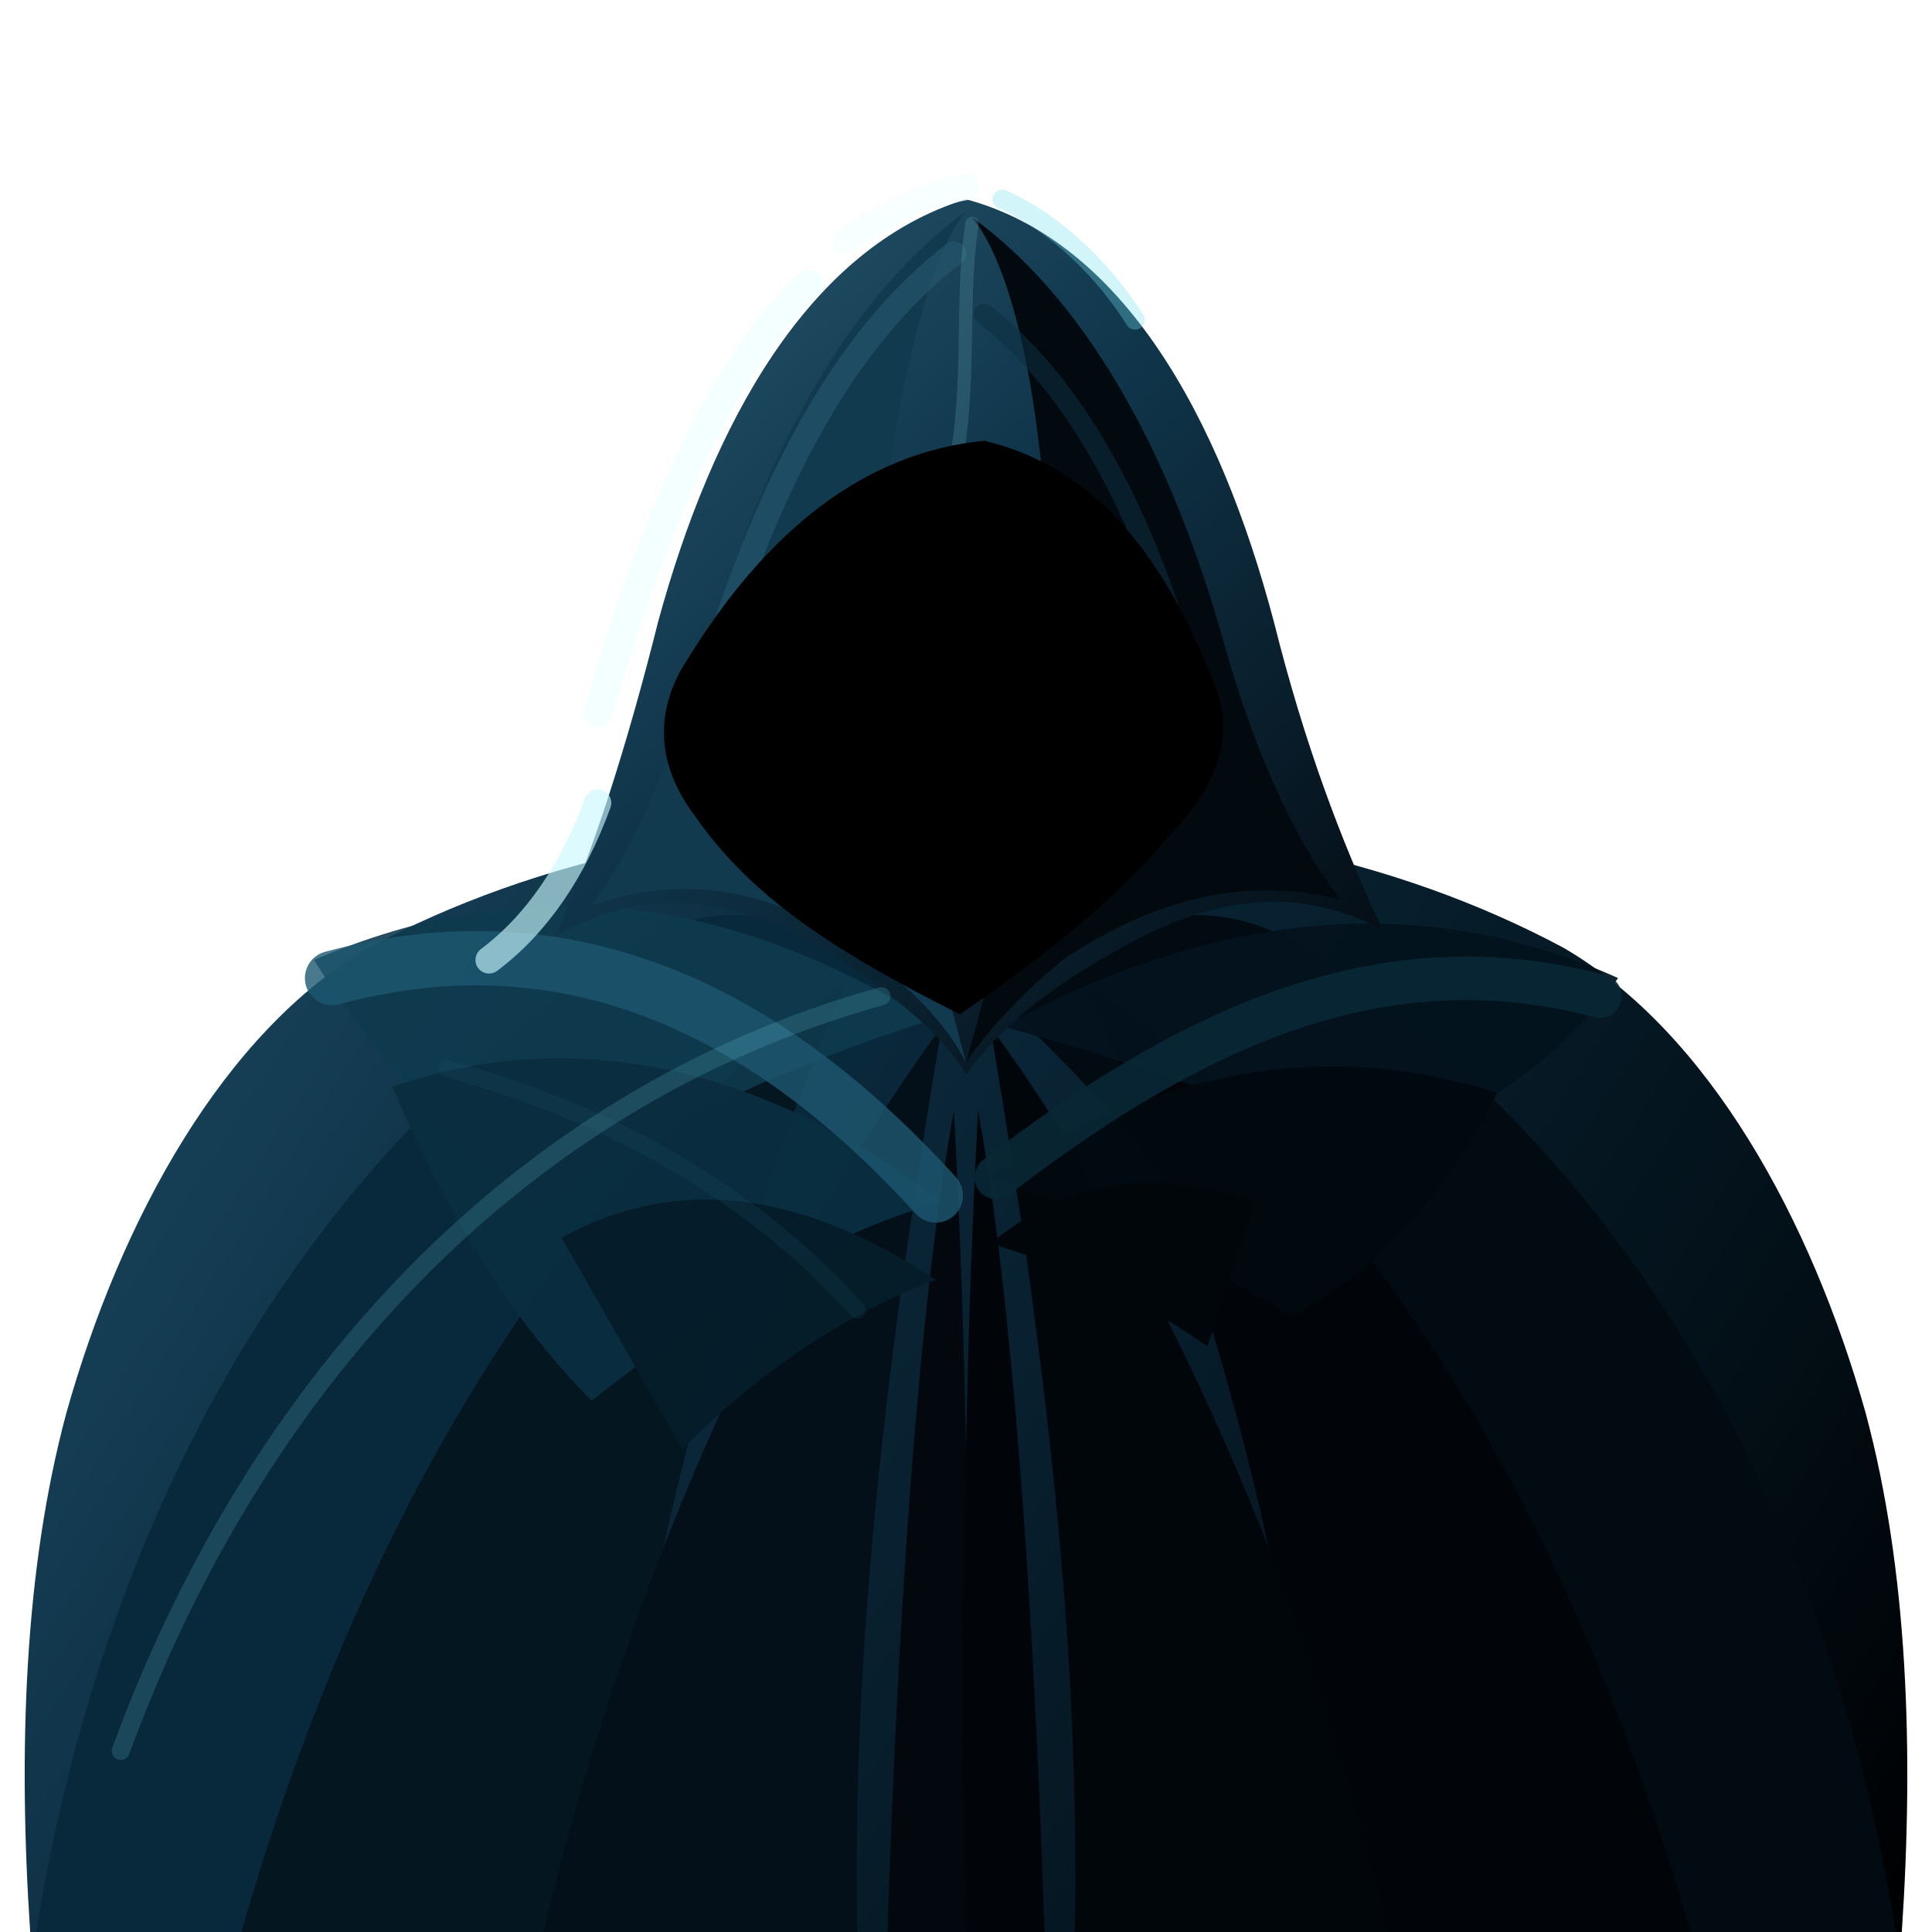
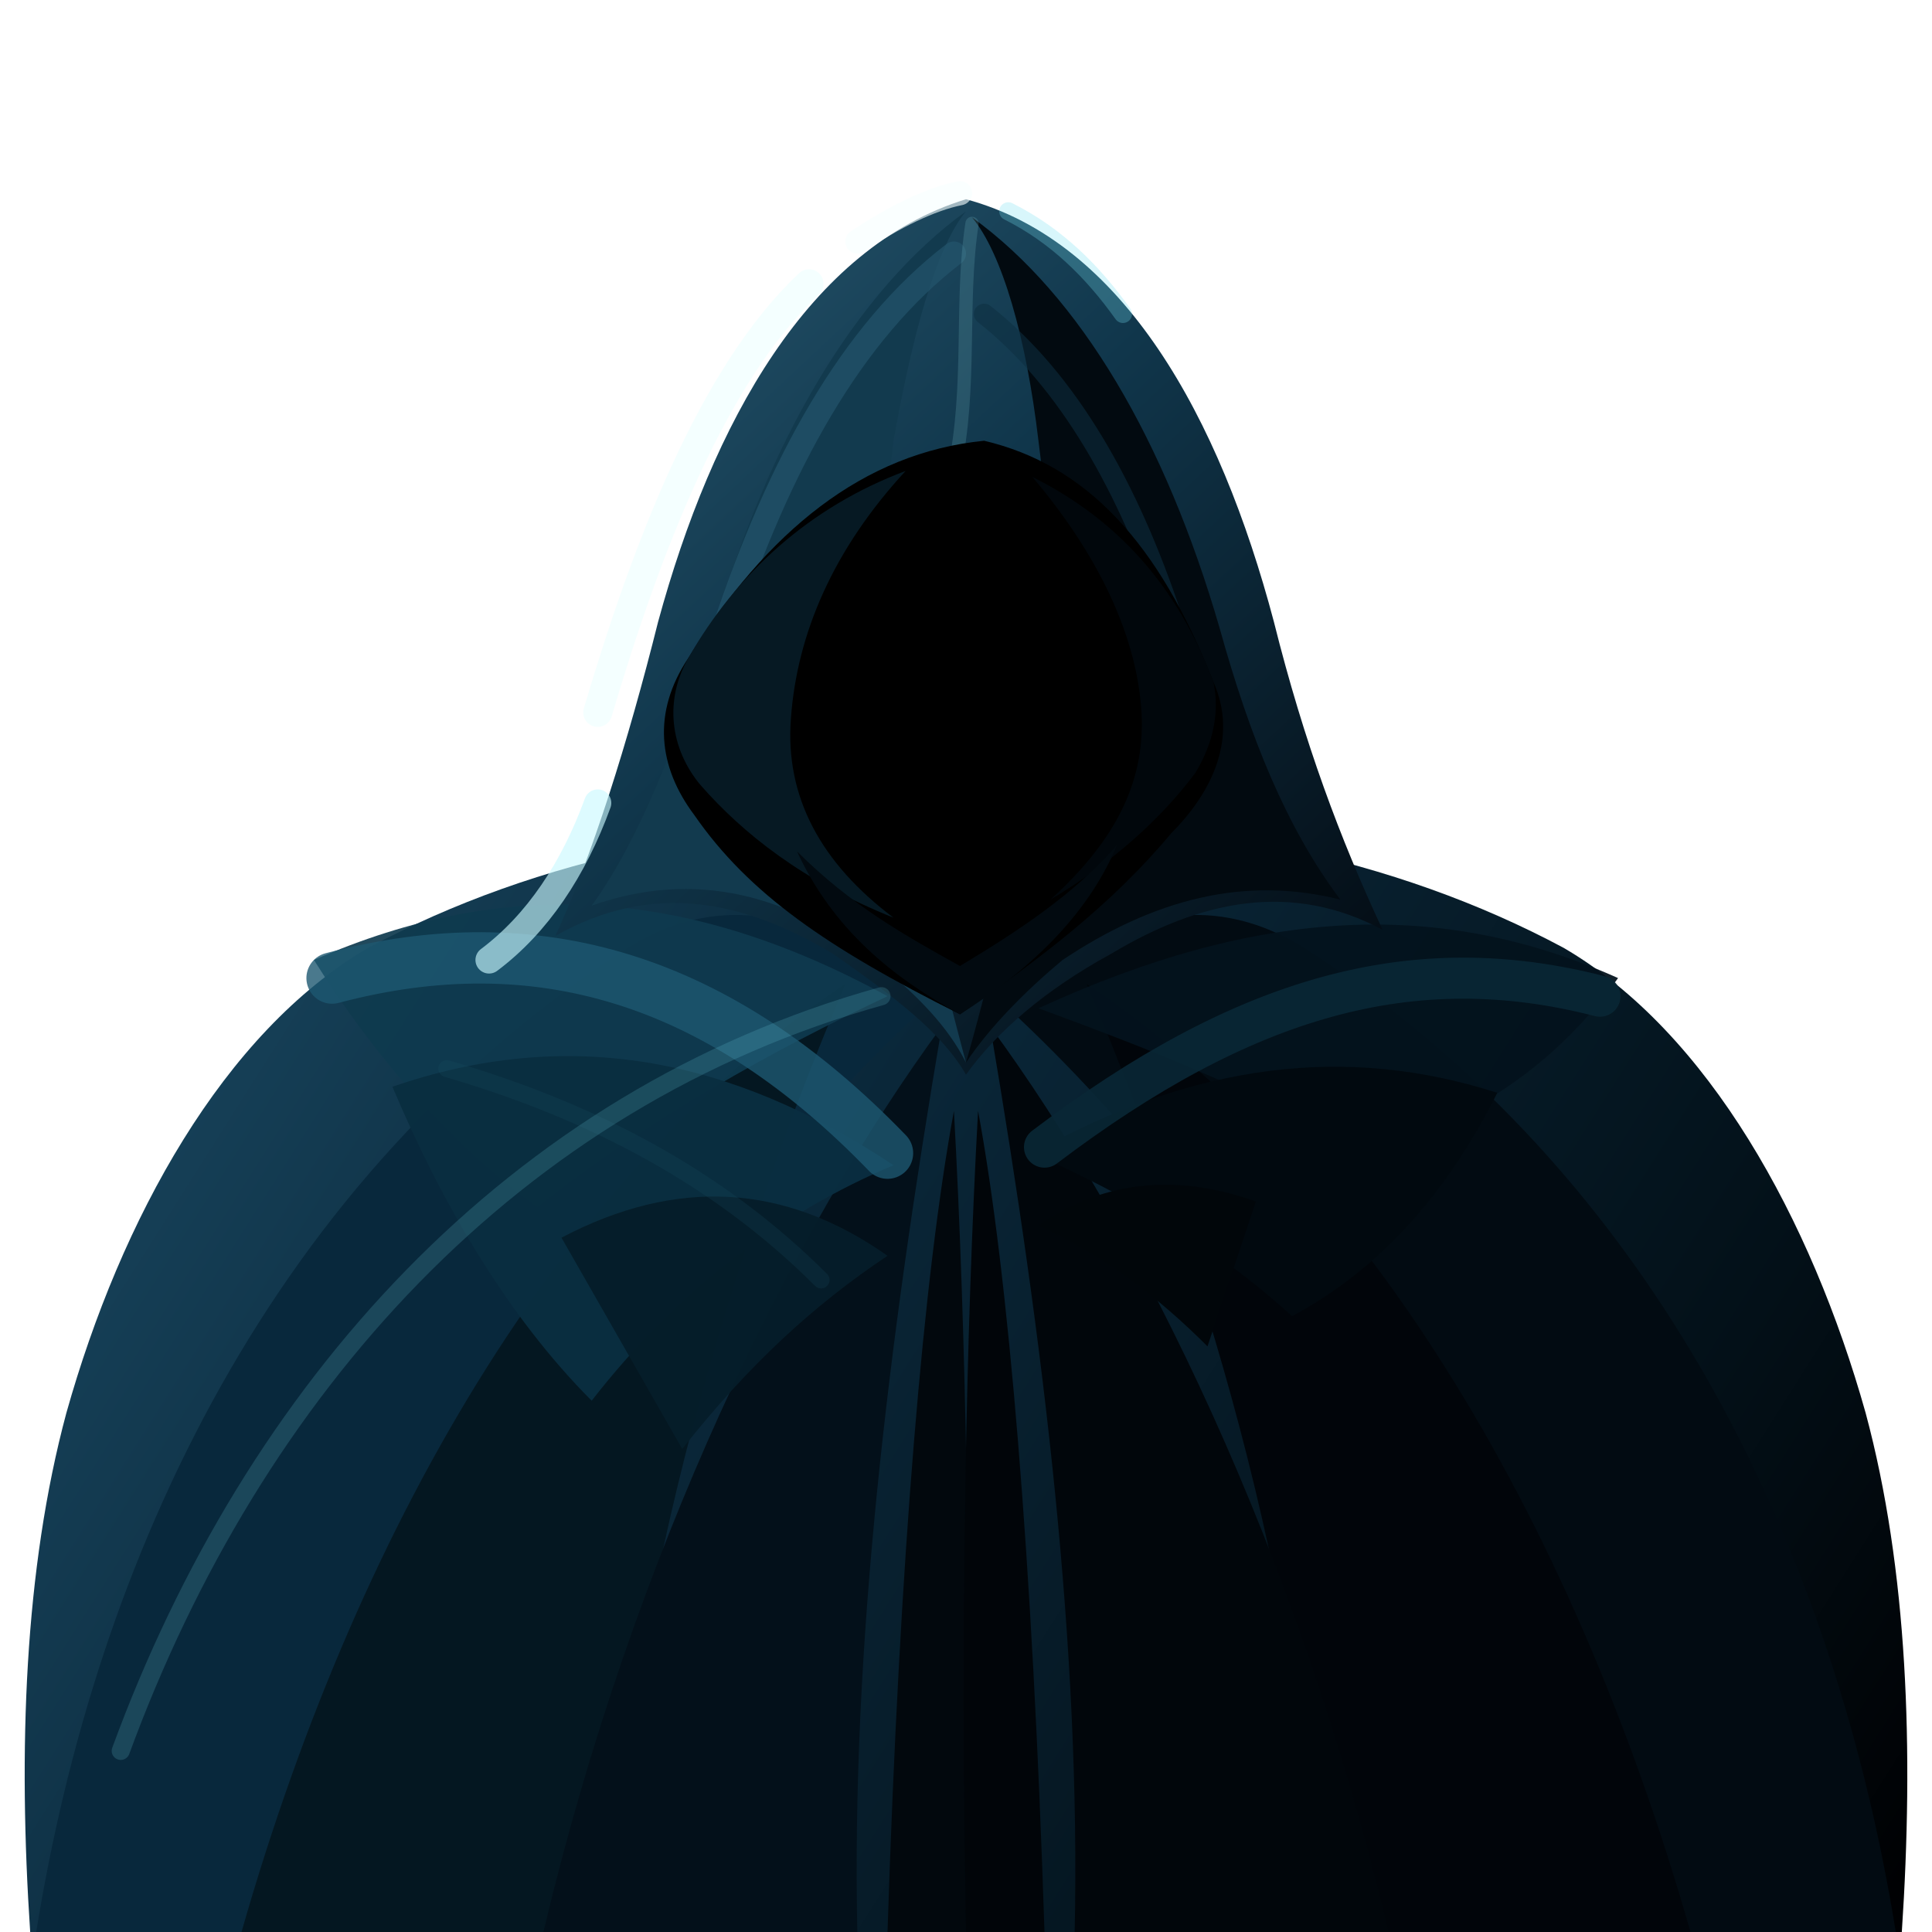
<svg xmlns="http://www.w3.org/2000/svg" viewBox="0 0 32 32" role="img" focusable="false" aria-labelledby="mt md" data-brand-vector-source="reference-derived-contours-v8-24">
  <defs>
    <linearGradient id="mc" x1="1" y1="13" x2="31" y2="32" gradientUnits="userSpaceOnUse">
      <stop stop-color="#1b4b65" />
      <stop offset=".4" stop-color="#0a2739" />
      <stop offset=".8" stop-color="#031018" />
      <stop offset="1" stop-color="#000103" />
    </linearGradient>
    <linearGradient id="mh" x1="9" y1="3" x2="23" y2="18" gradientUnits="userSpaceOnUse">
      <stop stop-color="#2a5a72" />
      <stop offset=".42" stop-color="#10364b" />
      <stop offset="1" stop-color="#02060c" />
    </linearGradient>
  </defs>
  <path d="M16 13.6C12.3 13.5 8.9 14.2 6.1 15.7C3.7 17.1 2 20.2 1.1 23.4C.4 26 .3 29 .5 32H31.5C31.7 29 31.6 26 30.9 23.4C30 20.2 28.3 17.1 25.9 15.7C23.1 14.2 19.7 13.5 16 13.6Z" fill="url(#mc)" />
  <path d="M.6 32C1.6 25.8 4.5 19.5 10.4 15.7C12 14.7 13.7 15.1 15.3 16.7C11.3 20.4 8 26 6 32Z" fill="#08283c" />
  <path d="M31.4 32C30.4 25.8 27.5 19.5 21.6 15.7C20 14.7 18.3 15.1 16.7 16.7C20.7 20.4 24 26 26 32Z" fill="#020b12" />
  <path d="M4 32C6 25 9.5 19.3 14 16.3C11.8 21.5 10.4 26.8 10.1 32Z" fill="#041721" />
  <path d="M28 32C26 25 22.5 19.3 18 16.3C20.2 21.5 21.6 26.8 21.9 32Z" fill="#01050a" />
  <path d="M9 32C10.5 25.7 13.1 20.4 15.6 17C14.7 22.3 14.1 27.3 14.2 32Z" fill="#03101a" />
  <path d="M23 32C21.5 25.7 18.9 20.4 16.4 17C17.3 22.3 17.9 27.3 17.8 32Z" fill="#01060b" />
  <path d="M14.7 32C14.9 25.8 15.3 21.1 15.8 18.4C16 22 16.1 27 16 32Z" fill="#02080d" />
  <path d="M17.3 32C17.1 25.8 16.7 21.1 16.2 18.4C16 22 15.9 27 16 32Z" fill="#010509" />
-   <path d="M5.2 15.9C8.7 14.4 12 14.8 15.4 16.9C13.2 17.6 10.9 18.6 8.9 20C7.5 19 6.2 17.5 5.2 15.9Z" fill="#0f3a4e" fill-opacity=".9" />
-   <path d="M26.8 16.2C23.7 14.8 20.3 15 16.6 17C18.8 17.6 20.8 18.3 22.5 19.1C24.4 18.6 25.8 17.6 26.8 16.2Z" fill="#04131d" fill-opacity=".93" />
-   <path d="M6.5 18C9.7 16.9 12.8 17.8 15.6 19.9C13.5 20.5 11.7 21.7 9.8 23.2C8.4 21.8 7.3 19.9 6.5 18Z" fill="#0a2e40" fill-opacity=".96" />
-   <path d="M24.8 18.1C22 17.2 19.2 17.7 16.4 19.5C18.2 20.1 19.9 20.9 21.4 21.8C22.9 21 24 19.7 24.8 18.1Z" fill="#020a10" fill-opacity=".98" />
-   <path d="M9.3 20.5C11.3 19.4 13.4 19.8 15.5 21.2C13.9 21.8 12.5 22.8 11.3 24Z" fill="#061d2a" fill-opacity=".96" />
-   <path d="M20.8 19.9C19.1 19.3 17.6 19.6 16.4 20.6C17.8 21 19 21.6 20 22.3Z" fill="#01060a" />
-   <path d="M5.5 16.2C9.2 15.2 12.5 16.5 15.5 19.8" fill="none" stroke="#1d5871" stroke-opacity=".8" stroke-width=".9" stroke-linecap="round" />
-   <path d="M26.5 16.5C23.1 15.6 20 16.8 16.5 19.5" fill="none" stroke="#092736" stroke-opacity=".9" stroke-width=".72" stroke-linecap="round" />
-   <path d="M7.4 17.7C10 18.4 12.4 19.7 14.2 21.7" fill="none" stroke="#1b5065" stroke-opacity=".2" stroke-width=".28" stroke-linecap="round" />
+   <path d="M5.2 15.9C8.4 14.5 11.4 14.7 14.7 16.5C12.8 17.4 10.8 18.5 8.9 20C7.5 19 6.2 17.5 5.2 15.9Z" fill="#0f3a4e" fill-opacity=".92" />
+   <path d="M26.8 16.2C23.9 14.9 20.9 15 17.2 16.7C19.1 17.4 20.9 18.1 22.5 19.1C24.4 18.6 25.8 17.6 26.8 16.2Z" fill="#04131d" fill-opacity=".94" />
+   <path d="M6.5 18C9.4 17 12.1 17.5 14.8 19.3C12.9 20.1 11.2 21.4 9.8 23.2C8.4 21.8 7.3 19.9 6.5 18Z" fill="#0a2e40" fill-opacity=".97" />
+   <path d="M24.8 18.1C22.3 17.3 19.8 17.6 17.1 19.1C18.7 19.8 20.2 20.7 21.4 21.8C22.9 21 24 19.7 24.8 18.1Z" fill="#020a10" fill-opacity=".99" />
+   <path d="M9.3 20.5C11.2 19.5 13 19.6 14.7 20.8C13.5 21.6 12.4 22.6 11.3 24Z" fill="#061d2a" fill-opacity=".97" />
+   <path d="M20.8 19.9C19.4 19.4 18.2 19.6 17.2 20.3C18.3 20.8 19.2 21.5 20 22.3Z" fill="#01060a" />
+   <path d="M5.5 16.2C8.9 15.3 11.9 16.2 14.7 19.1" fill="none" stroke="#1d5871" stroke-opacity=".8" stroke-width=".85" stroke-linecap="round" />
+   <path d="M26.5 16.5C23.4 15.7 20.6 16.5 17.3 19" fill="none" stroke="#092736" stroke-opacity=".9" stroke-width=".68" stroke-linecap="round" />
+   <path d="M7.4 17.7C9.8 18.4 11.9 19.5 13.6 21.2" fill="none" stroke="#1b5065" stroke-opacity=".2" stroke-width=".28" stroke-linecap="round" />
  <path d="M16 3.3C13.4 4.1 11.8 7 10.9 10.3C10.4 12.3 9.8 14.2 9.2 15.5C10.8 14.6 12.3 14.9 13.8 15.8C14.8 16.5 15.6 17.1 16 17.8C16.5 17.1 17.3 16.4 18.4 15.8C19.9 14.9 21.4 14.6 22.9 15.4C22.2 13.9 21.6 12.3 21.1 10.3C20.2 6.9 18.6 4 16 3.3Z" fill="url(#mh)" />
  <path d="M16 3.5C14.2 4.8 12.7 7.3 11.8 10.5C11.2 12.3 10.6 13.9 9.8 15C11.5 14.4 13.1 14.8 14.6 16C15.2 16.5 15.7 17 16 17.6C15 13.9 14.4 10.3 14.8 7.3C15.1 5.6 15.5 4.1 16 3.5Z" fill="#123a4e" />
  <path d="M16.1 3.6C17.9 4.9 19.3 7.3 20.2 10.4C20.7 12.2 21.3 13.7 22.2 14.9C20.6 14.5 19.1 14.9 17.6 15.9C17 16.4 16.4 17 16 17.6C17.1 13.7 17.6 10.3 17.2 7.3C17 5.6 16.6 4.2 16.1 3.6Z" fill="#020a10" />
  <path d="M15.8 4.2C14.1 5.5 12.9 7.7 12 10.4C13.3 9.4 14.5 8.6 15.9 8" fill="none" stroke="#24566d" stroke-opacity=".68" stroke-width=".4" stroke-linecap="round" />
  <path d="M16.3 5.2C17.7 6.3 18.7 8.1 19.4 10.2C18.4 9.4 17.4 8.8 16.2 8.3" fill="none" stroke="#0d3041" stroke-opacity=".56" stroke-width=".34" stroke-linecap="round" />
  <path d="M16.1 3.7C15.9 5 16.1 6.4 15.8 7.8" fill="none" stroke="#9be9f4" stroke-opacity=".15" stroke-width=".22" stroke-linecap="round" />
  <path d="M16.3 7.3C14.3 7.5 12.7 8.8 11.4 10.9C10.8 11.8 10.9 12.7 11.5 13.5C12.4 14.8 13.7 15.7 15.9 16.8C17.2 15.9 18.4 15 19.4 13.8C20.1 13.1 20.5 12.2 20.1 11.3C19.2 9 18 7.7 16.3 7.3Z" fill="#000" />
+   <path d="M11.4 10.9C12.2 9.5 13.4 8.4 15 7.8C13.8 9.1 13.2 10.5 13.1 11.9C13 13.2 13.6 14.3 14.8 15.2C13.3 14.6 12.3 13.8 11.6 13C11.1 12.4 11 11.6 11.4 10.9Z" fill="#061923" />
+   <path d="M20.1 11.3C19.5 9.7 18.5 8.6 17.1 7.9C18.2 9.2 18.8 10.5 18.9 11.7C19 12.9 18.5 13.9 17.4 14.9C18.4 14.3 19.2 13.6 19.8 12.8C20.1 12.3 20.2 11.8 20.1 11.3Z" fill="#01070c" />
+   <path d="M13.2 14.1C14.1 15 15 15.5 15.9 16C16.9 15.4 17.8 14.8 18.5 14C18 15.2 17 16.1 15.9 16.8C14.8 16.2 13.8 15.4 13.2 14.1Z" fill="#020a10" />
  <path d="M8.1 15.9C8.9 15.3 9.5 14.4 9.9 13.3" fill="none" stroke="#c9f8ff" stroke-opacity=".64" stroke-width=".45" stroke-linecap="round" />
  <path d="M9.9 11.8C10.7 9.1 11.8 6.2 13.4 4.7" fill="none" stroke="#efffff" stroke-opacity=".68" stroke-width=".48" stroke-linecap="round" />
-   <path d="M14 4C14.7 3.5 15.4 3.2 16 3.1" fill="none" stroke="#f6ffff" stroke-opacity=".74" stroke-width=".43" stroke-linecap="round" />
-   <path d="M16.6 3.3C17.5 3.7 18.3 4.5 18.8 5.3" fill="none" stroke="#72deef" stroke-opacity=".32" stroke-width=".32" stroke-linecap="round" />
+   <path d="M14.2 4C14.8 3.6 15.4 3.3 15.9 3.2" fill="none" stroke="#f6ffff" stroke-opacity=".62" stroke-width=".4" stroke-linecap="round" />
+   <path d="M16.7 3.5C17.5 3.9 18.1 4.5 18.6 5.2" fill="none" stroke="#72deef" stroke-opacity=".28" stroke-width=".3" stroke-linecap="round" />
  <path d="M2 29C4.2 23 8.5 18.2 14.6 16.5" fill="none" stroke="#70d6e8" stroke-opacity=".18" stroke-width=".3" stroke-linecap="round" />
</svg>
